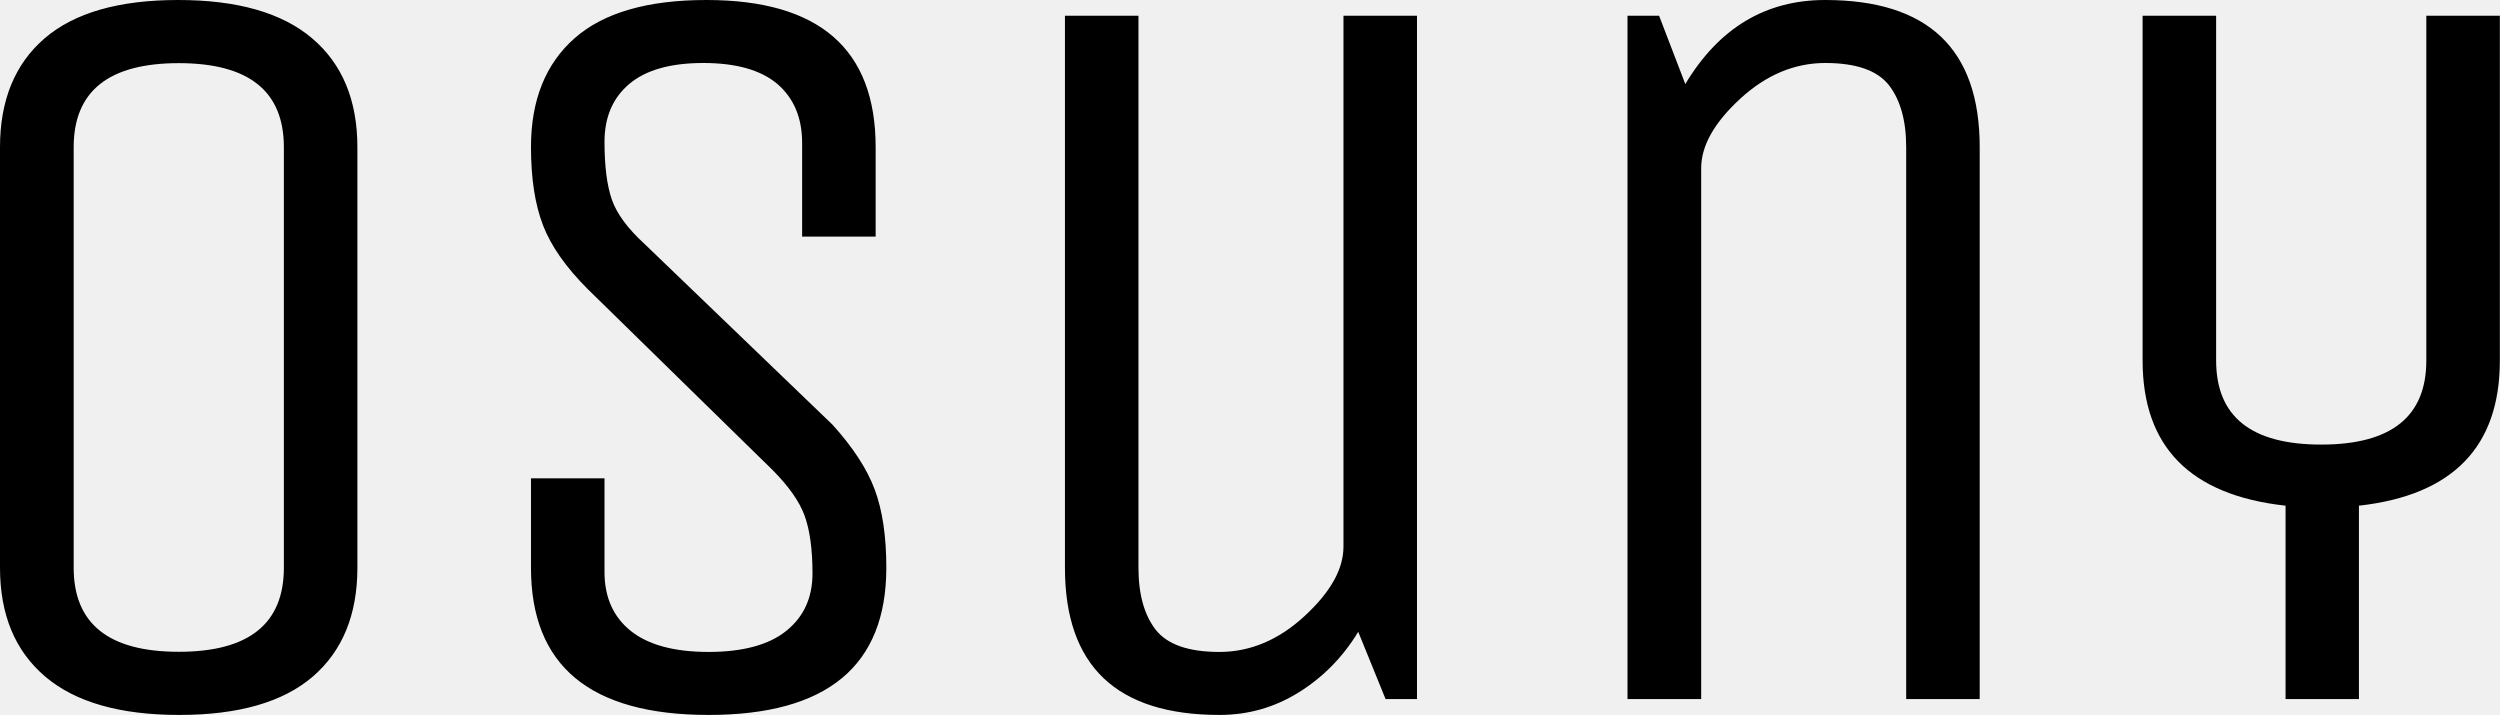
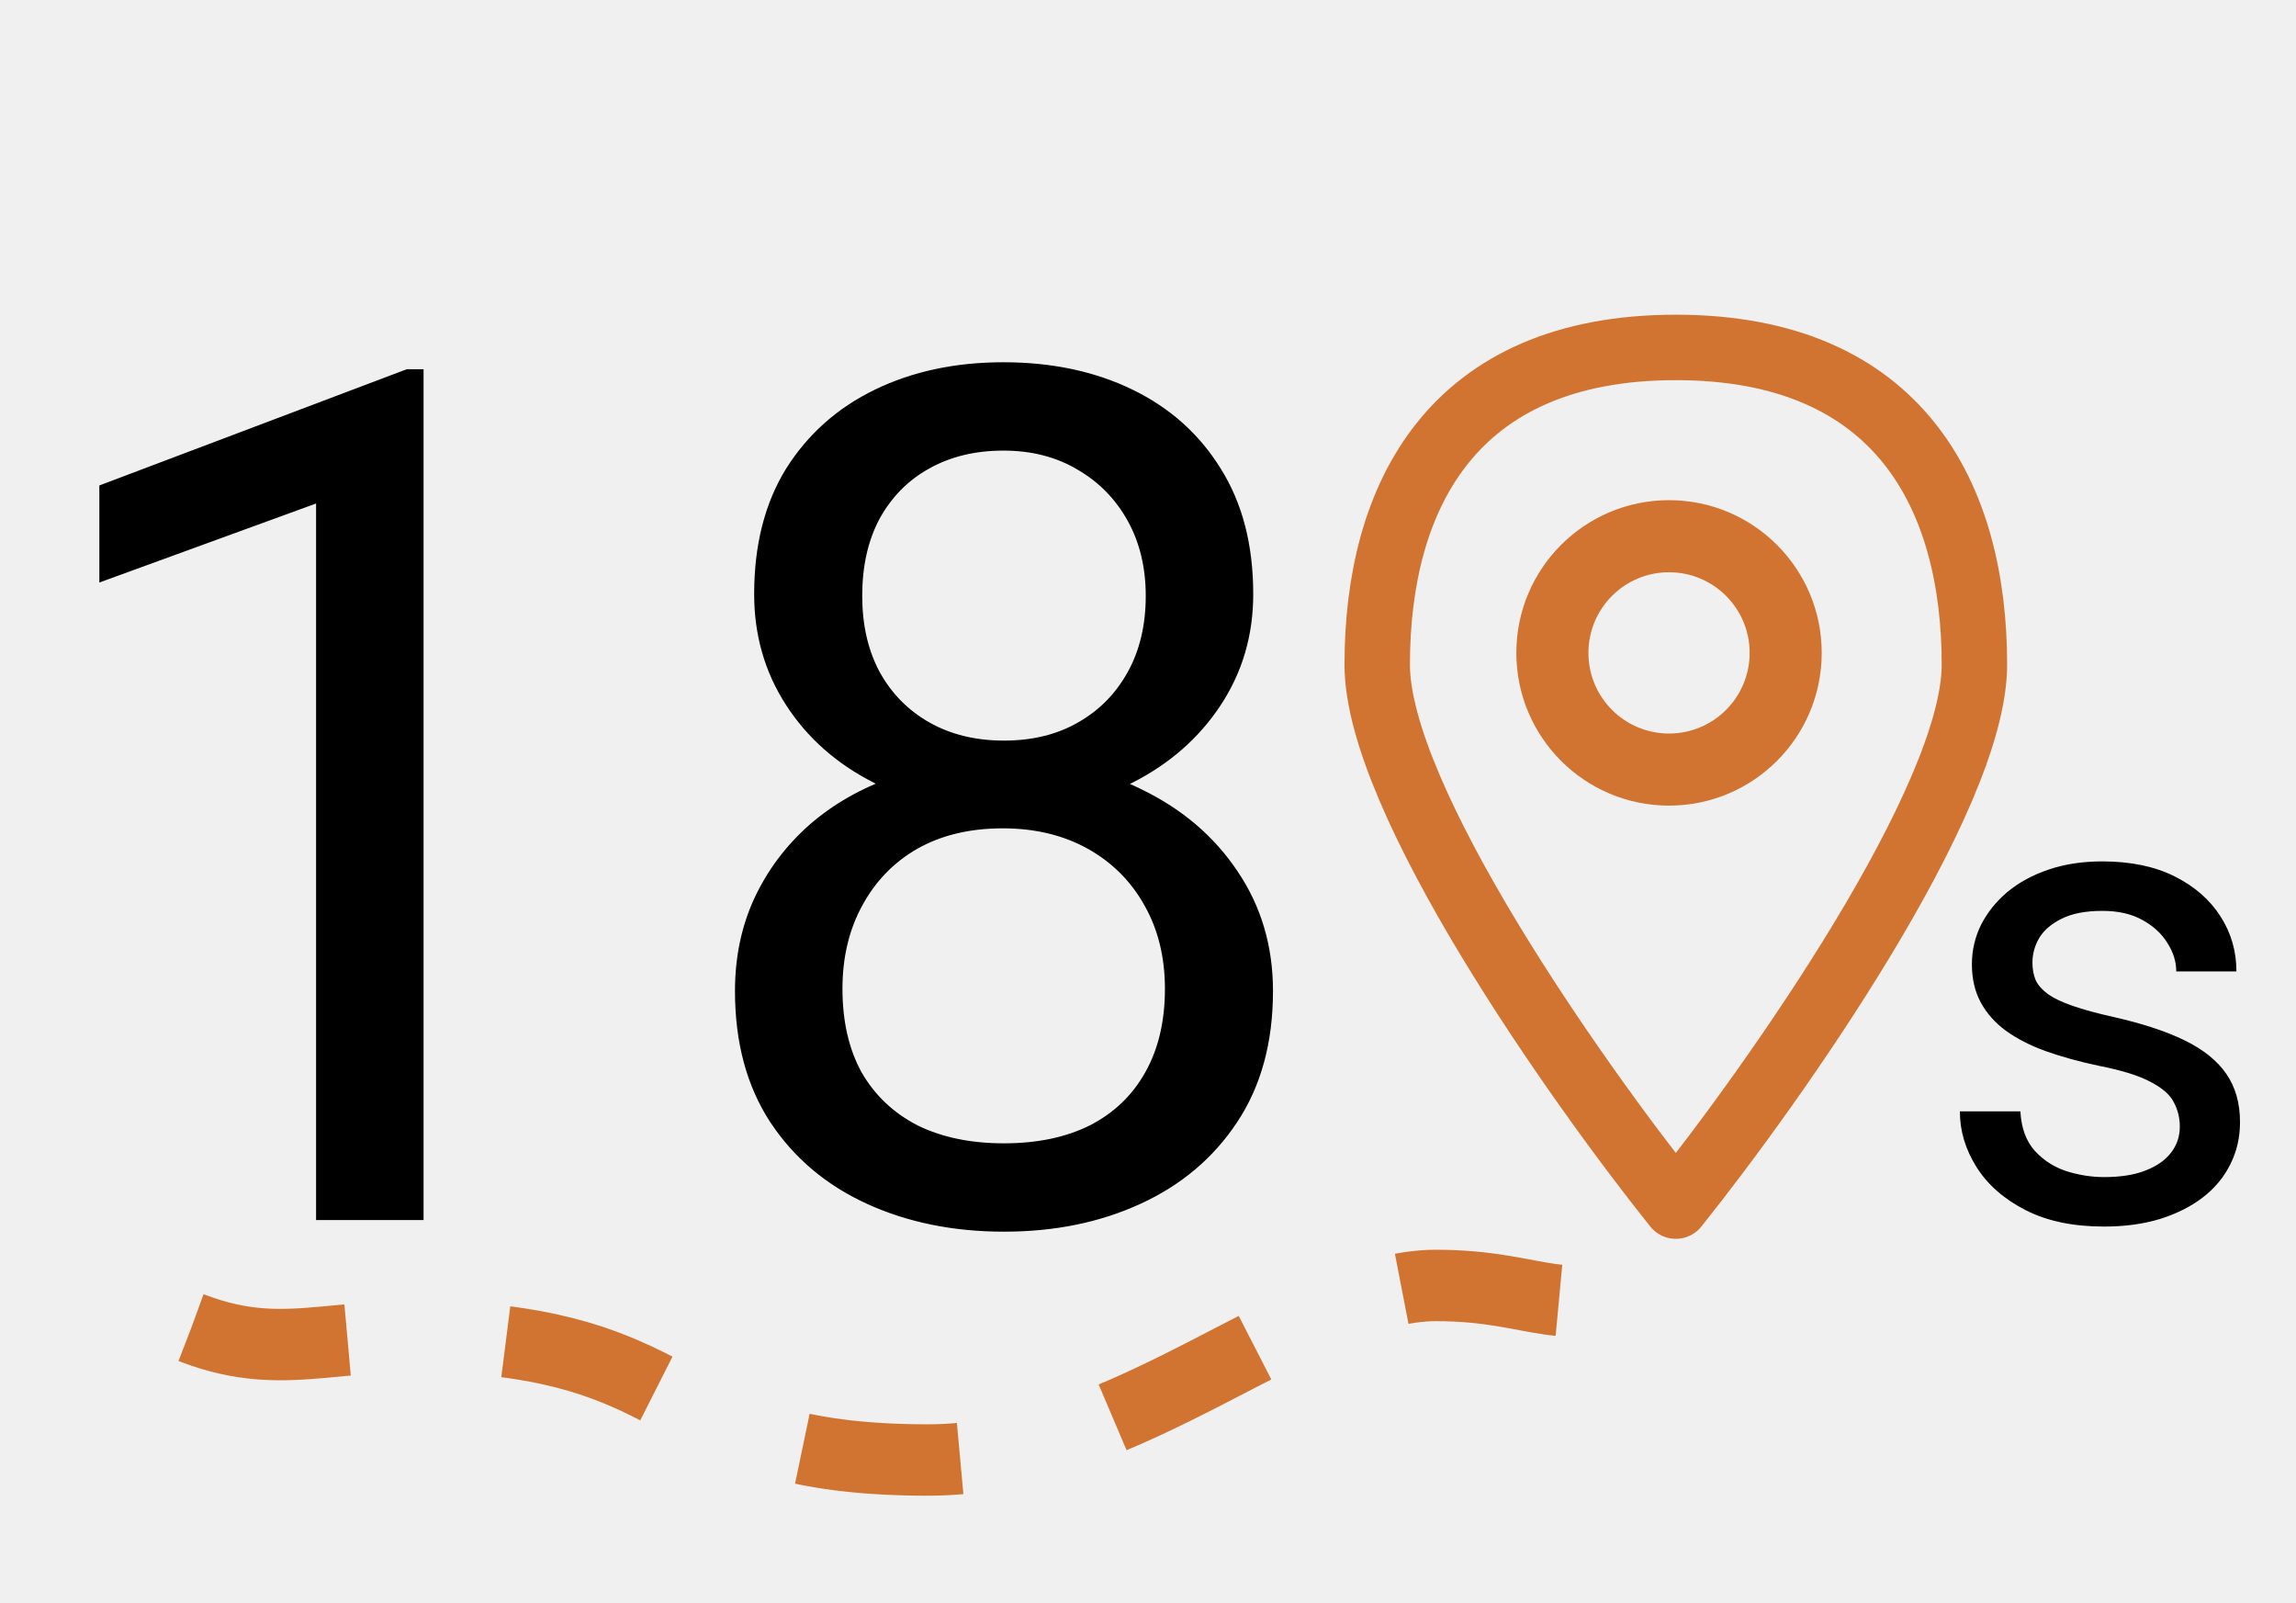
- <svg xmlns="http://www.w3.org/2000/svg" version="1.2" baseProfile="tiny" width="1591.4" height="455.1" overflow="visible" xml:space="preserve">
-   <switch>
-     <g>
-       <g fill="#000000">
-         <path d="M227.5 93.7v267.7c0 29.9-9.5 53-28.4 69.3-19 16.3-47.3 24.4-85 24.4S48 447 28.8 430.7C9.6 414.4 0 391.3 0 361.4V93.7c0-29.9 9.5-53 28.4-69.3C47.4 8.1 75.7 0 113.4 0s66.1 8.1 85.3 24.4c19.2 16.3 28.8 39.4 28.8 69.3zm-46.8 267.7V93.7c0-35.7-22.3-53.5-66.9-53.5-44.6 0-66.9 17.8-66.9 53.5v267.7c0 35.7 22.3 53.5 66.9 53.5 44.6 0 66.9-17.8 66.9-53.5zM564.2 361.4c0 62.5-37.7 93.7-113.1 93.7-75.4 0-113.1-31.2-113.1-93.7v-56.9h46.8v59.6c0 16.1 5.6 28.6 16.7 37.5 11.1 8.9 27.7 13.4 49.5 13.4 21.9 0 38.4-4.5 49.5-13.4 11.1-8.9 16.7-21.1 16.7-36.5 0-15.4-1.7-27.7-5-36.8-3.3-9.1-10.2-18.8-20.4-29.1L374.1 184c-13.8-13.8-23.3-27.3-28.4-40.5-5.1-13.2-7.7-29.8-7.7-49.9 0-29.9 9.3-53 27.8-69.3C384.2 8.1 412.2 0 449.7 0c71.8 0 107.7 31.2 107.7 93.7v56.9h-46.8V91c0-16.1-5.3-28.5-15.7-37.5-10.5-8.9-26.2-13.4-47.2-13.4-21 0-36.7 4.5-47.2 13.4s-15.7 21.2-15.7 36.8c0 15.6 1.6 27.9 4.7 36.8 3.1 8.9 10 18.3 20.7 28.1L530 270.4c12.9 14.3 21.9 28 26.8 41.2 4.9 13.1 7.4 29.7 7.4 49.8zM677.9 361.4V10h46.8v351.4c0 17 3.7 30.1 11 39.5 7.4 9.4 20.9 14.1 40.5 14.1s37.7-7.6 54.2-22.8c16.5-15.2 24.8-29.9 24.8-44.2V10H902v435h-20l-17.4-42.8c-9.8 16.1-22.4 28.9-37.8 38.5-15.4 9.6-32.2 14.4-50.5 14.4-65.6 0-98.4-31.2-98.4-93.7zM1082.8 445H1036V10h20.1l16.7 43.5c21.4-35.7 51.1-53.5 89-53.5 65.6 0 98.4 31.2 98.4 93.7V445h-46.8V93.7c0-16.9-3.7-30.1-11-39.5-7.4-9.4-20.9-14.1-40.5-14.1s-37.7 7.6-54.2 22.8c-16.5 15.2-24.8 29.9-24.8 44.2V445zM1501.7 445h-46.8V321.9c-60.7-6.7-91-37.5-91-92.4V10h46.8v219.5c0 35.7 22.3 53.5 66.9 53.5 44.6 0 66.9-17.8 66.9-53.5V10h46.8v219.5c0 54.9-29.9 85.7-89.7 92.4V445z" />
-       </g>
-     </g>
-   </switch>
+ <svg xmlns="http://www.w3.org/2000/svg" width="96" height="67" viewBox="0 0 96 67" fill="none">
+   <path d="M17.71 15.435V51H13.216V21.047L4.154 24.35V20.293L17.005 15.435H17.71ZM53.226 41.428C53.226 43.583 52.724 45.413 51.72 46.919C50.732 48.409 49.388 49.542 47.688 50.32C46.003 51.097 44.1 51.486 41.979 51.486C39.857 51.486 37.946 51.097 36.245 50.32C34.545 49.542 33.201 48.409 32.213 46.919C31.225 45.413 30.731 43.583 30.731 41.428C30.731 40.02 30.998 38.732 31.533 37.566C32.083 36.384 32.852 35.355 33.84 34.481C34.844 33.606 36.027 32.934 37.387 32.464C38.764 31.978 40.278 31.735 41.93 31.735C44.1 31.735 46.036 32.157 47.736 32.999C49.437 33.825 50.773 34.967 51.745 36.424C52.732 37.882 53.226 39.55 53.226 41.428ZM48.708 41.331C48.708 40.02 48.424 38.861 47.858 37.857C47.291 36.837 46.497 36.044 45.477 35.477C44.457 34.91 43.274 34.626 41.93 34.626C40.553 34.626 39.363 34.91 38.359 35.477C37.371 36.044 36.602 36.837 36.051 37.857C35.501 38.861 35.225 40.02 35.225 41.331C35.225 42.692 35.492 43.858 36.027 44.83C36.578 45.785 37.355 46.522 38.359 47.04C39.379 47.542 40.586 47.793 41.979 47.793C43.371 47.793 44.57 47.542 45.574 47.04C46.578 46.522 47.347 45.785 47.882 44.83C48.432 43.858 48.708 42.692 48.708 41.331ZM52.4 24.836C52.4 26.553 51.947 28.1 51.04 29.476C50.133 30.853 48.894 31.938 47.323 32.731C45.752 33.525 43.971 33.922 41.979 33.922C39.954 33.922 38.148 33.525 36.561 32.731C34.99 31.938 33.76 30.853 32.869 29.476C31.978 28.1 31.533 26.553 31.533 24.836C31.533 22.779 31.978 21.03 32.869 19.589C33.776 18.148 35.015 17.046 36.586 16.285C38.157 15.524 39.946 15.143 41.954 15.143C43.979 15.143 45.776 15.524 47.347 16.285C48.918 17.046 50.149 18.148 51.04 19.589C51.947 21.03 52.4 22.779 52.4 24.836ZM47.906 24.909C47.906 23.727 47.655 22.682 47.153 21.775C46.651 20.868 45.955 20.156 45.064 19.637C44.173 19.103 43.137 18.836 41.954 18.836C40.772 18.836 39.736 19.087 38.845 19.589C37.97 20.075 37.282 20.771 36.78 21.678C36.294 22.585 36.051 23.662 36.051 24.909C36.051 26.124 36.294 27.185 36.78 28.091C37.282 28.998 37.978 29.703 38.869 30.205C39.76 30.707 40.796 30.958 41.979 30.958C43.161 30.958 44.189 30.707 45.064 30.205C45.955 29.703 46.651 28.998 47.153 28.091C47.655 27.185 47.906 26.124 47.906 24.909ZM91.142 47.096C91.142 46.733 91.061 46.397 90.897 46.089C90.743 45.772 90.421 45.486 89.931 45.232C89.451 44.969 88.725 44.742 87.755 44.552C86.939 44.379 86.199 44.175 85.537 43.939C84.884 43.704 84.327 43.418 83.864 43.082C83.41 42.747 83.061 42.352 82.817 41.899C82.572 41.445 82.449 40.915 82.449 40.307C82.449 39.727 82.576 39.178 82.83 38.661C83.093 38.144 83.46 37.686 83.932 37.287C84.413 36.888 84.989 36.575 85.66 36.348C86.331 36.121 87.079 36.008 87.904 36.008C89.084 36.008 90.09 36.217 90.925 36.634C91.759 37.051 92.398 37.609 92.843 38.307C93.287 38.997 93.509 39.763 93.509 40.606H90.993C90.993 40.198 90.87 39.804 90.625 39.423C90.389 39.033 90.04 38.711 89.578 38.457C89.124 38.203 88.567 38.076 87.904 38.076C87.206 38.076 86.639 38.185 86.204 38.403C85.778 38.611 85.465 38.879 85.265 39.205C85.075 39.532 84.98 39.876 84.98 40.239C84.98 40.511 85.025 40.756 85.116 40.974C85.215 41.182 85.388 41.377 85.633 41.559C85.877 41.731 86.222 41.894 86.666 42.048C87.111 42.203 87.678 42.357 88.367 42.511C89.573 42.783 90.566 43.11 91.346 43.49C92.126 43.871 92.707 44.339 93.088 44.892C93.469 45.445 93.659 46.116 93.659 46.905C93.659 47.549 93.523 48.139 93.251 48.674C92.988 49.209 92.602 49.671 92.095 50.061C91.596 50.442 90.997 50.742 90.299 50.959C89.609 51.168 88.834 51.272 87.972 51.272C86.675 51.272 85.578 51.041 84.68 50.578C83.782 50.116 83.102 49.517 82.64 48.782C82.177 48.048 81.946 47.273 81.946 46.456H84.476C84.513 47.145 84.712 47.694 85.075 48.102C85.438 48.501 85.882 48.787 86.408 48.959C86.934 49.123 87.456 49.204 87.972 49.204C88.662 49.204 89.238 49.114 89.7 48.932C90.172 48.751 90.53 48.501 90.775 48.184C91.02 47.867 91.142 47.504 91.142 47.096Z" fill="black" />
+   <path d="M57.584 27.788C57.584 33.407 65.907 45.215 70.069 50.417C74.23 45.215 82.554 33.407 82.554 27.788C82.554 20.766 79.432 14.523 70.069 14.523C60.705 14.523 57.584 20.766 57.584 27.788Z" stroke="#D27431" stroke-width="2.736" stroke-linejoin="round" />
+   <mask id="path-3-inside-1_492_127" fill="white">
+     <path d="M76.169 27.292C76.169 23.766 73.311 20.908 69.785 20.908C66.26 20.908 63.401 23.766 63.401 27.292C63.401 30.818 66.26 33.676 69.785 33.676C73.311 33.676 76.169 30.818 76.169 27.292ZM66.415 27.292C66.415 25.43 67.924 23.921 69.785 23.921C71.647 23.921 73.156 25.43 73.156 27.292C73.156 29.153 71.647 30.663 69.785 30.663C67.924 30.663 66.415 29.153 66.415 27.292Z" />
+   </mask>
+   <path d="M76.169 27.292C76.169 23.766 73.311 20.908 69.785 20.908C66.26 20.908 63.401 23.766 63.401 27.292C63.401 30.818 66.26 33.676 69.785 33.676C73.311 33.676 76.169 30.818 76.169 27.292ZM66.415 27.292C66.415 25.43 67.924 23.921 69.785 23.921C71.647 23.921 73.156 25.43 73.156 27.292C73.156 29.153 71.647 30.663 69.785 30.663C67.924 30.663 66.415 29.153 66.415 27.292Z" fill="black" stroke="#D27431" stroke-width="3.192" mask="url(#path-3-inside-1_492_127)" />
+   <path d="M8 55.501C12.312 57.16 14.262 55.26 20.896 56.056C29.188 57.051 28.525 61.031 38.807 61.031C47.178 61.031 54.396 53.734 60.035 53.734C64.546 53.734 65.341 55.392 68.99 53.402" stroke="#D27431" stroke-width="2.985" stroke-linejoin="round" stroke-dasharray="6.63 6.63" />
</svg>
